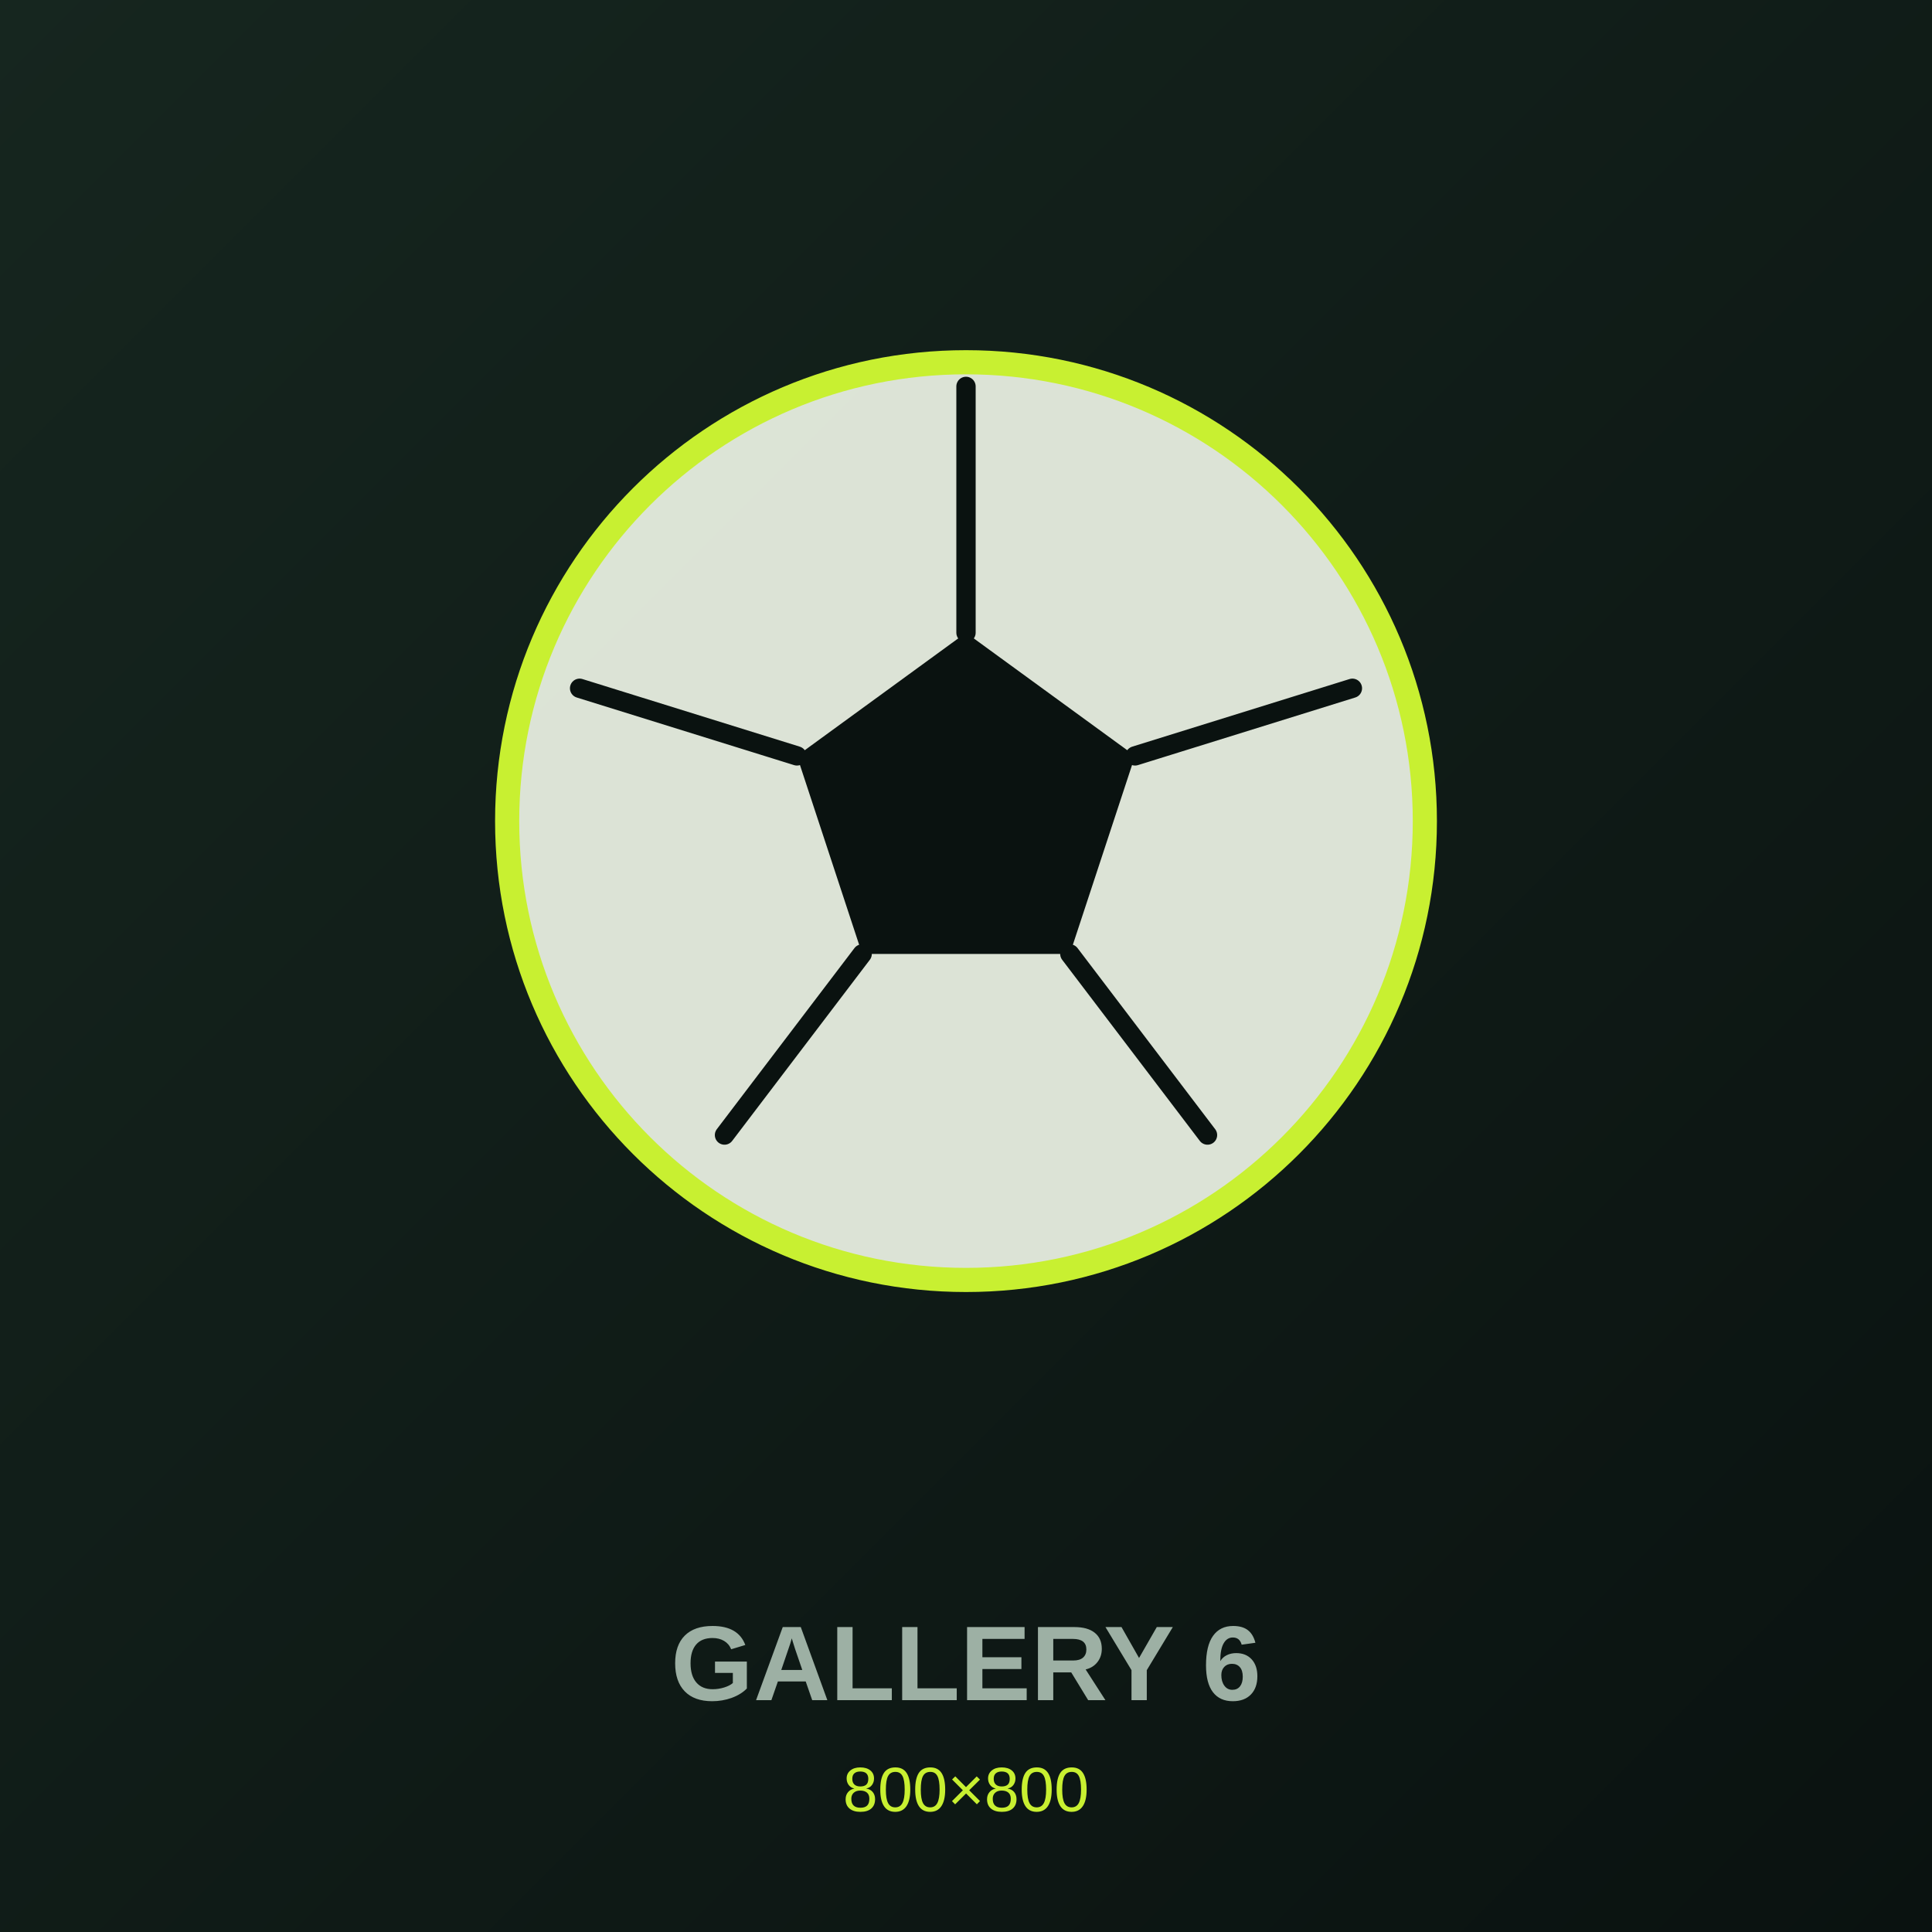
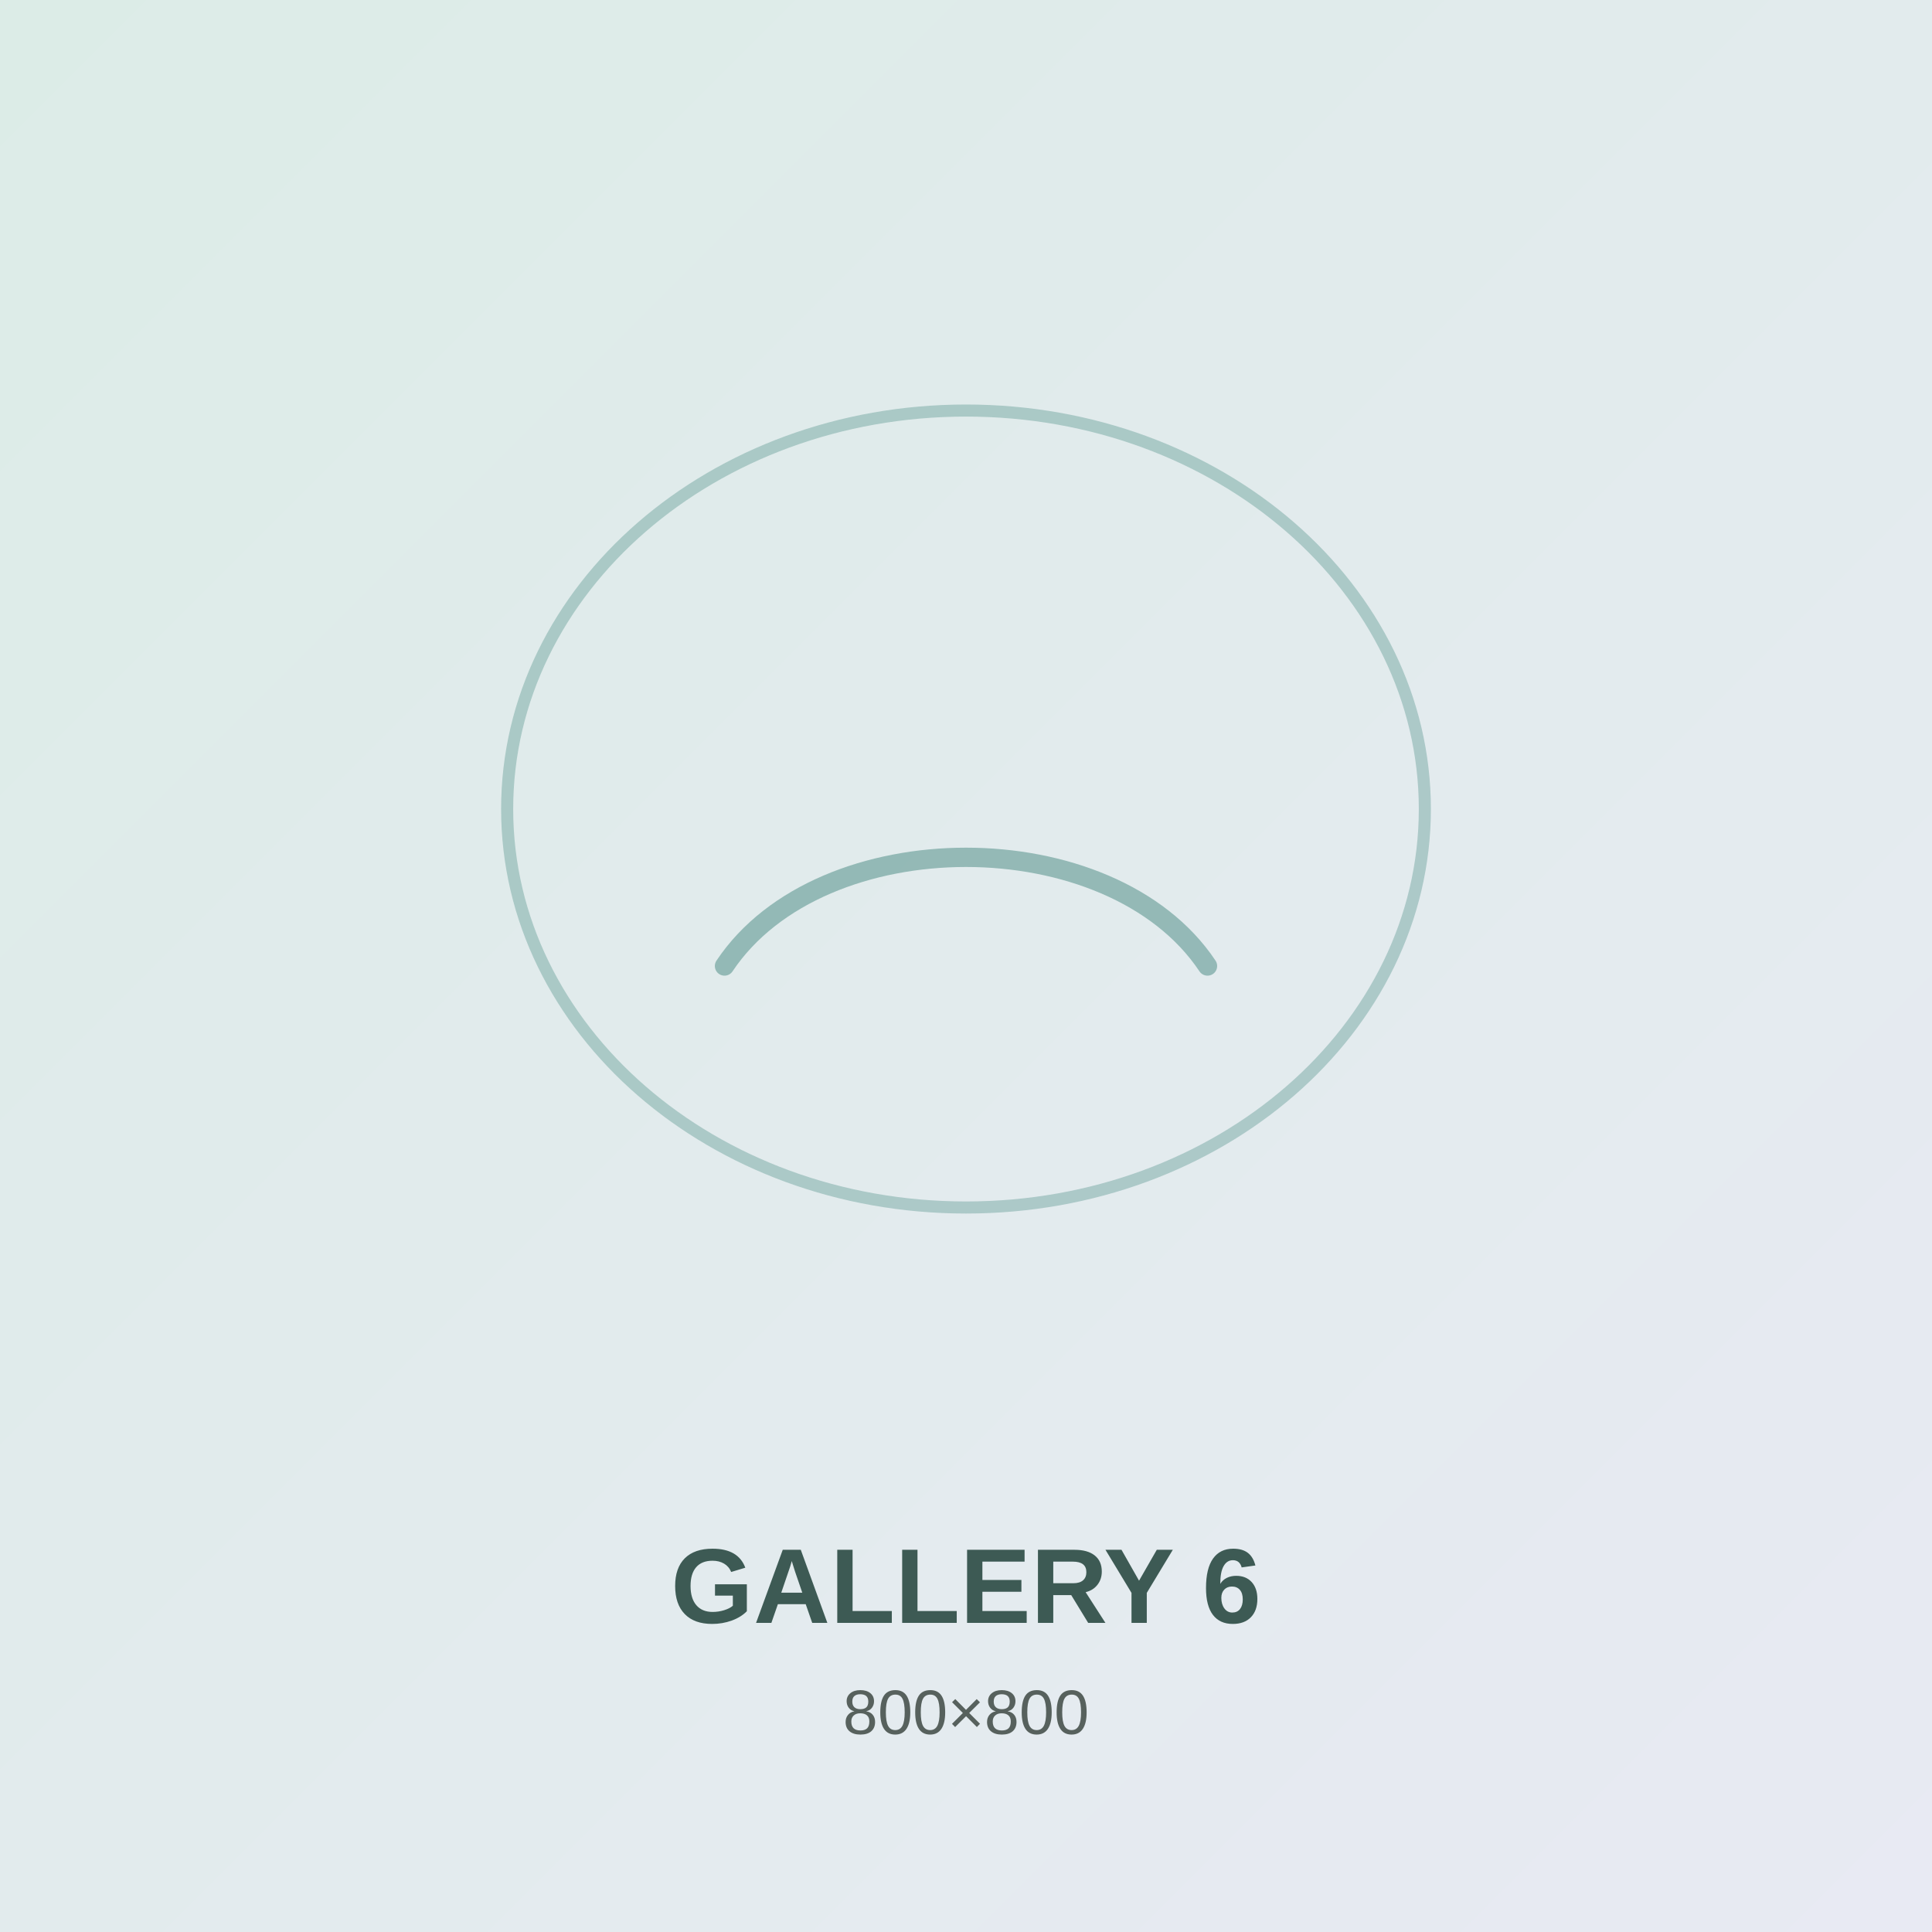
<svg xmlns="http://www.w3.org/2000/svg" viewBox="0 0 800 800" width="800" height="800" role="img" aria-label="GALLERY 6 (placeholder)">
  <defs>
    <linearGradient id="g" x1="0" y1="0" x2="1" y2="1">
-       <stop offset="0" stop-color="#16261f" />
-       <stop offset="1" stop-color="#0a1210" />
+       <stop offset="0" stop-color="#dcece7" />
+       <stop offset="1" stop-color="#e8eaf3" />
    </linearGradient>
  </defs>
  <rect width="800" height="800" fill="url(#g)" />
-   <circle cx="400" cy="340" r="190" fill="#eef4e6" fill-opacity=".92" />
-   <path d="M400 262L470 313L443 395H357L330 313Z" fill="#0a1210" />
-   <path d="M400 262V160M470 313L560 285M443 395L500 470M357 395L300 470M330 313L240 285" fill="none" stroke="#0a1210" stroke-width="8" stroke-linecap="round" />
-   <circle cx="400" cy="340" r="190" fill="none" stroke="#c8f031" stroke-width="10" />
-   <text x="50%" y="88%" fill="#9db0a4" font-family="Arial,sans-serif" font-size="44" font-weight="700" text-anchor="middle">GALLERY 6</text>
-   <text x="50%" y="88%" dy="46" fill="#c8f031" font-family="Arial,sans-serif" font-size="26" text-anchor="middle">800×800</text>
+   <rect x="210" y="170" width="380" height="330" rx="190" fill="none" stroke="#1f6f64" stroke-opacity=".28" stroke-width="5" />
+   <path d="M300 400c40-60 160-60 200 0" fill="none" stroke="#1f6f64" stroke-opacity=".4" stroke-width="8" stroke-linecap="round" />
+   <text x="50%" y="84%" fill="#3d5a54" font-family="Arial,sans-serif" font-size="44" font-weight="700" text-anchor="middle">GALLERY 6</text>
+   <text x="50%" y="84%" dy="46" fill="#57615d" font-family="Arial,sans-serif" font-size="26" text-anchor="middle">800×800</text>
</svg>
